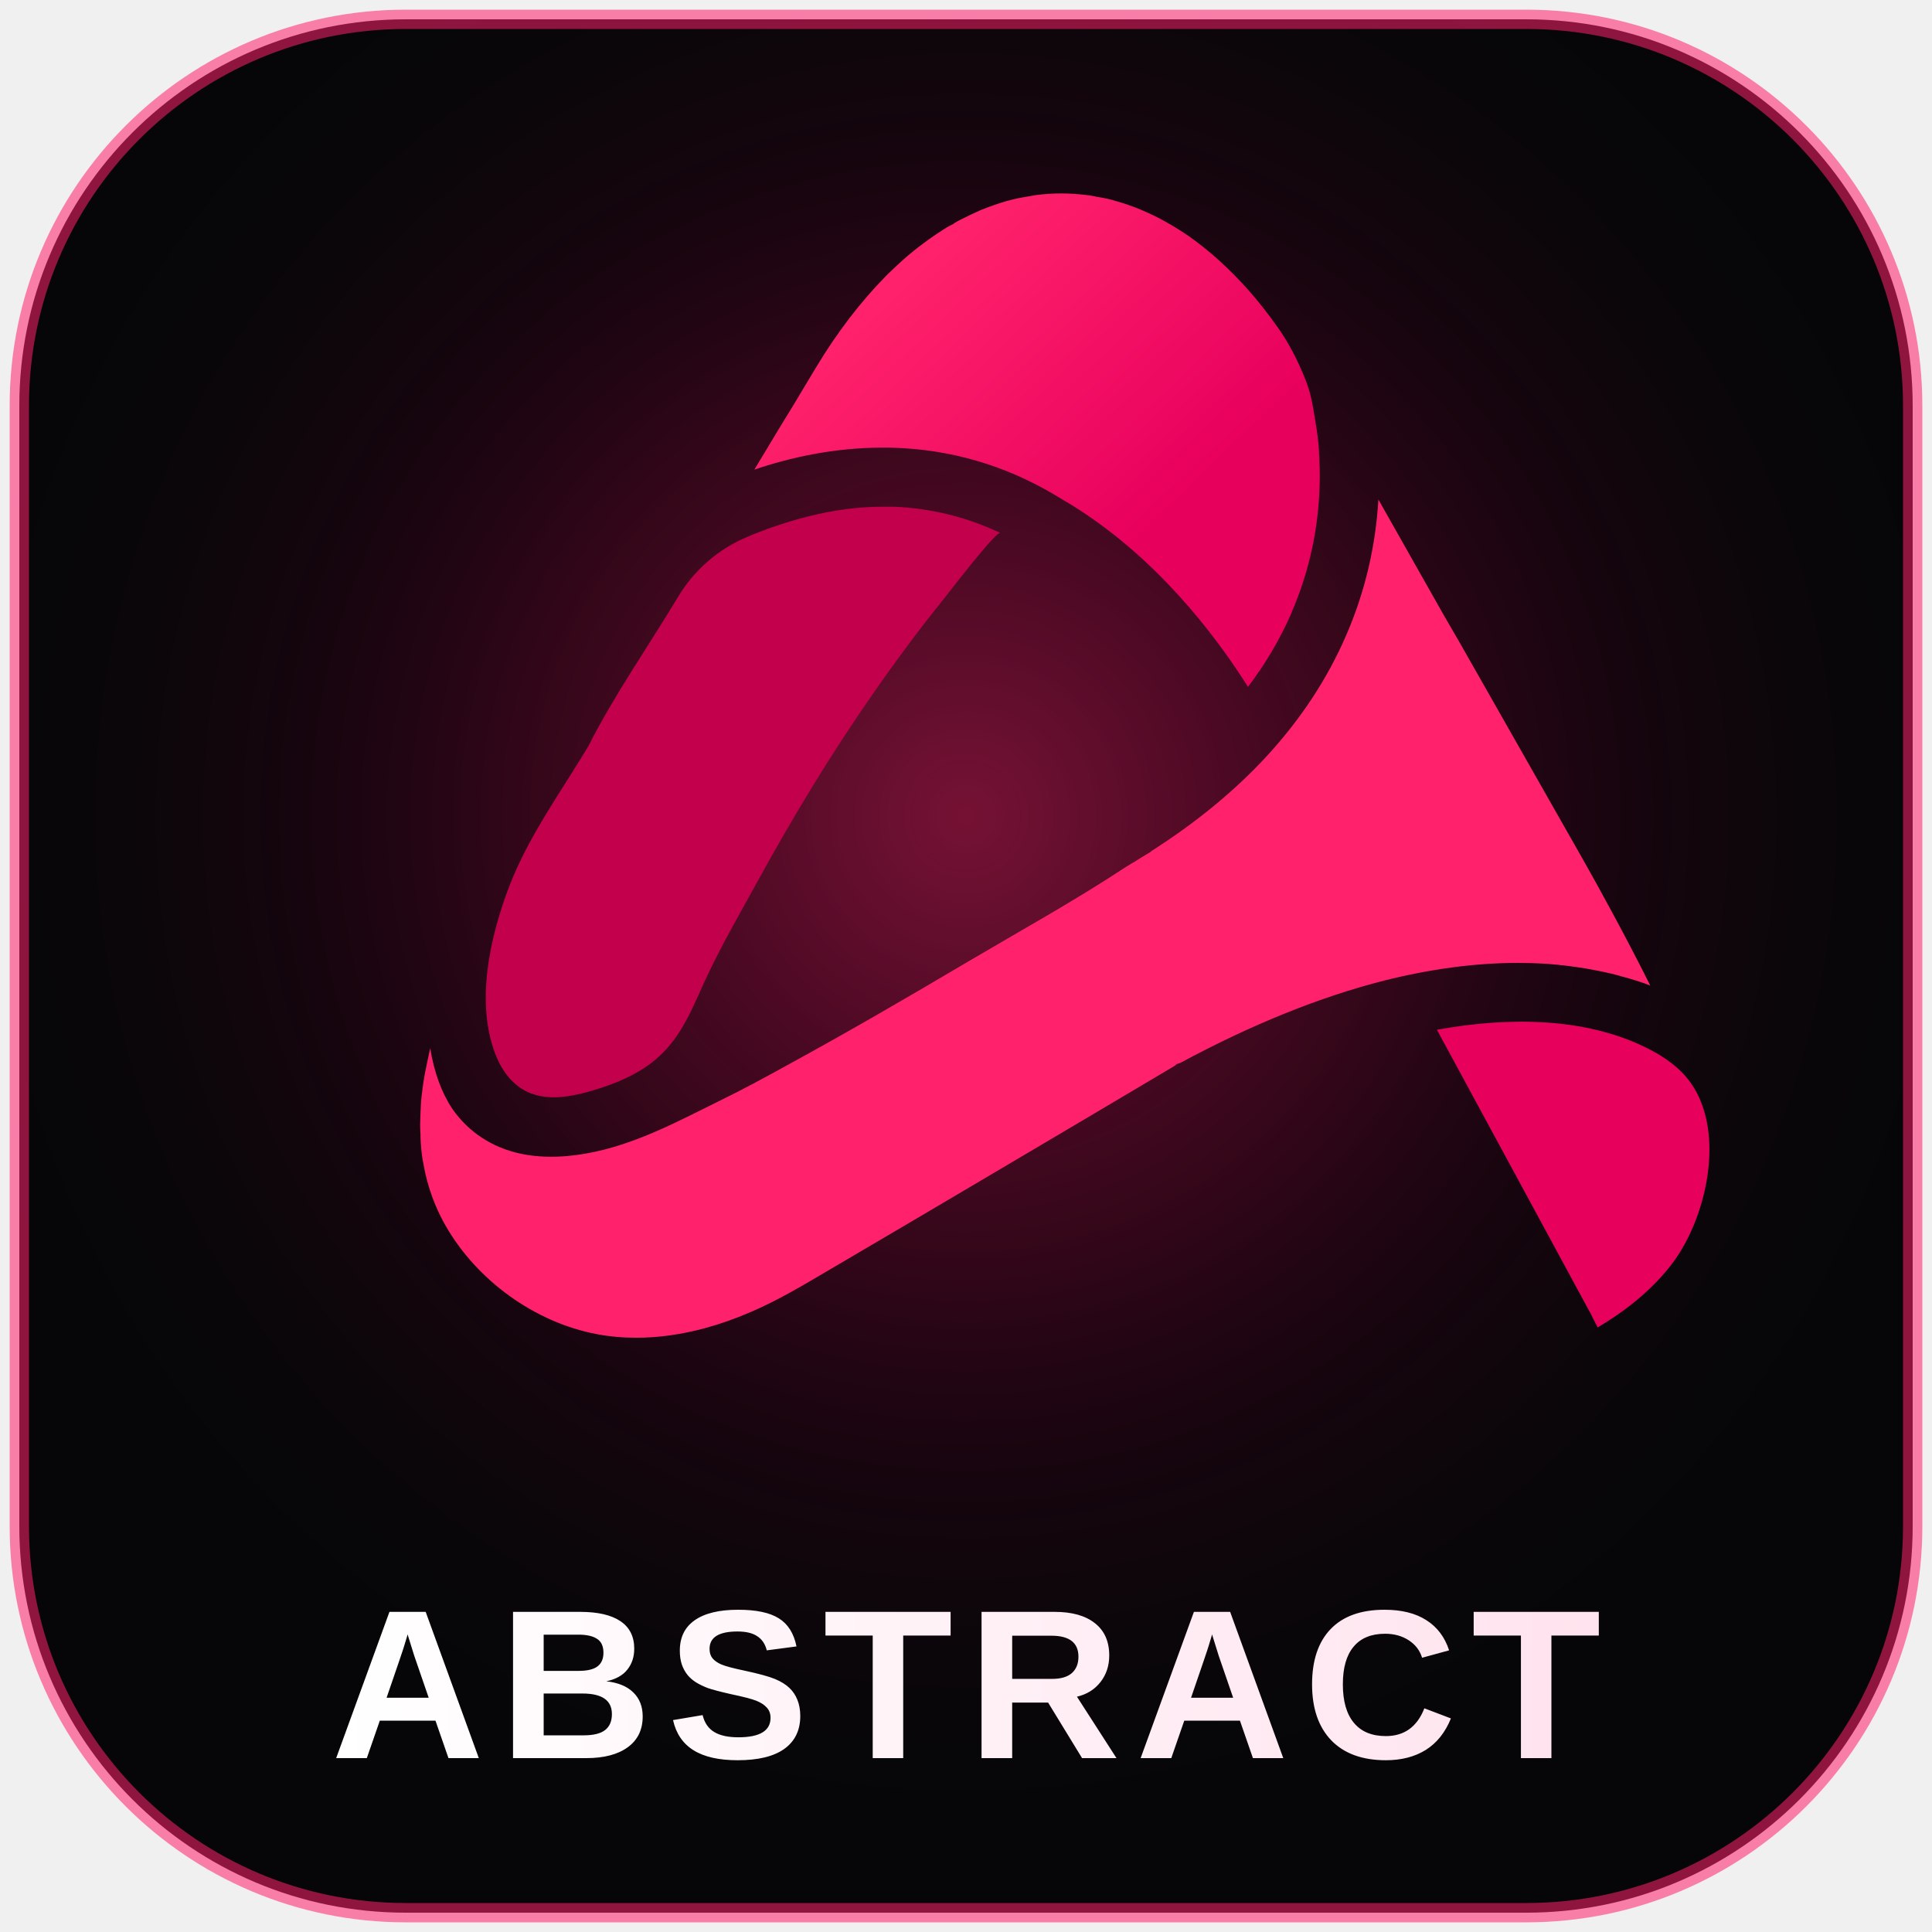
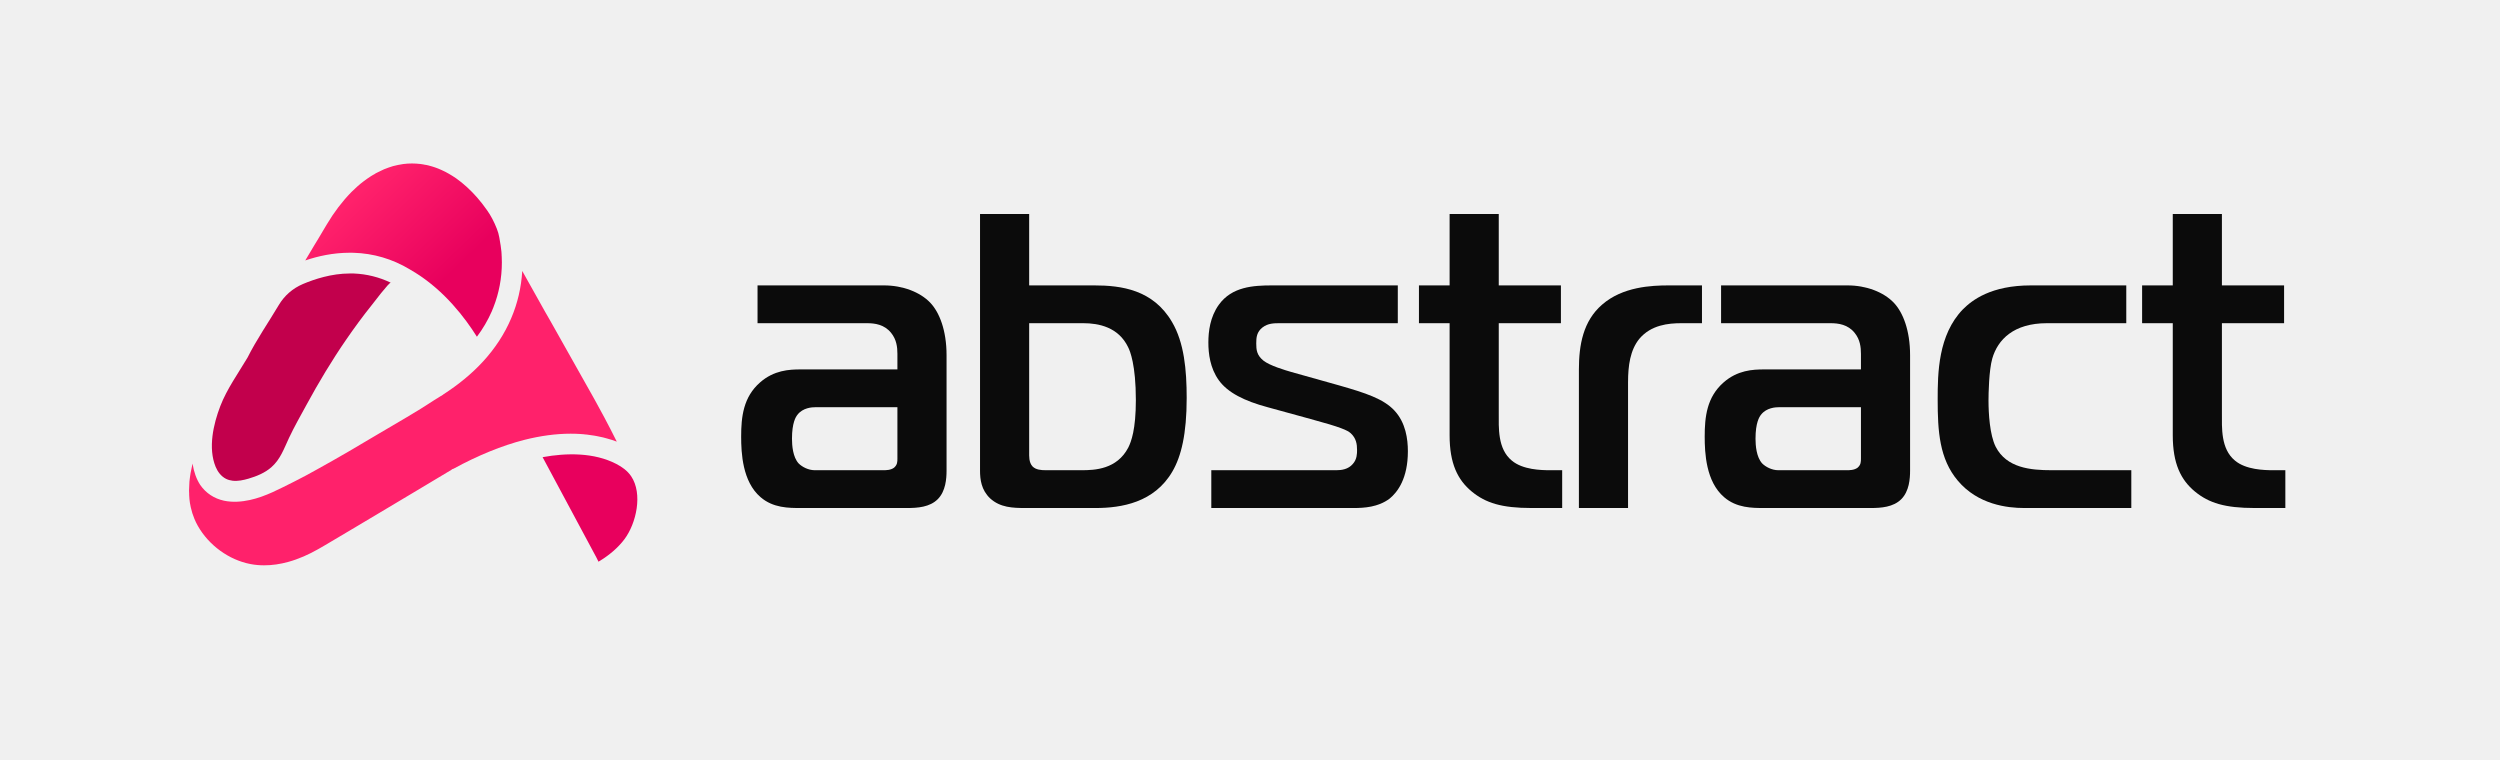
- <svg xmlns="http://www.w3.org/2000/svg" viewBox="0 0 200 200" width="200" height="200" role="img" aria-label="Abstract Security">
+ <svg xmlns="http://www.w3.org/2000/svg" width="1505" height="457" viewBox="0 0 1505 457" fill="none">
+   <g clip-path="url(#clip0_86_119)">
+     <path d="M358.658 334.913L326.645 275.216C341.057 272.563 357.657 272.379 370.963 279.26C374.467 281.072 377.761 283.436 379.948 286.693C387.088 297.277 383.031 315.137 375.89 324.644C372.096 329.687 366.853 334.231 360.292 338.144C359.923 337.435 359.422 336.437 358.685 334.913H358.658Z" fill="#E8005D" />
+     <path d="M140.031 289.394C138.635 289.237 137.291 288.869 136.026 288.239C133.128 286.768 131.046 284.01 129.808 281.016C125.171 269.749 128.438 255.33 132.627 244.457C136.606 234.161 143.378 224.759 148.99 215.304C154.444 204.43 161.585 194.135 167.803 183.682C171.175 177.983 176.208 173.597 182.321 170.996C189.172 168.081 199.606 164.641 210.488 164.641C210.488 164.641 211.383 164.641 211.621 164.641H212.2H212.411H212.938C220.737 164.956 228.22 166.821 235.255 170.182C234.359 169.762 224.558 182.684 223.688 183.787C218.366 190.432 213.333 197.287 208.511 204.299C199.737 217.011 191.806 230.274 184.429 243.853C180.898 250.34 177.157 256.879 174.021 263.55C170.886 270.221 168.83 276.472 163.35 281.279C159.45 284.693 154.549 286.689 149.57 288.16C146.487 289.053 143.167 289.762 140.031 289.394Z" fill="#C2004C" />
+     <path d="M287.076 202.678C279.83 191.122 267.631 175.232 250.32 164.359L246.499 162.048C236.118 155.85 224.814 152.54 212.905 152.173C212.167 152.146 211.376 152.146 210.612 152.146C200.468 152.146 191.299 154.221 183.763 156.795L189.323 147.471L191.641 143.663L195.04 137.938L196.621 135.285C201.048 127.826 206.001 121.313 211.297 115.876L211.851 115.324C212.957 114.248 214.038 113.197 215.144 112.225C216.383 111.122 217.7 110.045 219.07 109.021C220.493 107.944 221.89 106.972 223.286 106.079C223.839 105.712 224.287 105.423 224.735 105.213L225.447 104.845L225.578 104.714C225.842 104.556 226.105 104.399 226.369 104.241L227.107 103.873C228.266 103.269 229.504 102.665 231.033 101.982L231.27 101.877C233.167 101.116 234.906 100.512 236.566 100.012L236.908 99.934C237.83 99.697 238.674 99.461 239.596 99.303L242.731 98.752C244.497 98.516 246.262 98.41 248.027 98.41C249.635 98.41 251.347 98.516 253.139 98.726C253.771 98.804 254.43 98.909 255.062 99.014L255.115 99.067L256.696 99.33C257.012 99.382 257.328 99.461 257.697 99.54C258.461 99.724 259.146 99.907 259.779 100.118L260.411 100.301C260.885 100.459 261.386 100.59 261.86 100.774L262.888 101.142L263.916 101.536C264.548 101.798 265.233 102.087 265.918 102.403C267.341 103.033 268.79 103.768 270.266 104.635C271.688 105.449 273.111 106.342 274.639 107.393C278.987 110.466 283.229 114.353 287.208 118.87C289.263 121.207 291.292 123.834 293.268 126.644C295.508 129.822 297.457 133.525 299.091 137.701C299.776 139.408 300.277 141.194 300.593 143.006C301.252 146.657 301.7 149.599 301.858 151.49C301.91 152.068 301.963 152.645 301.963 153.197V153.512C302.016 153.906 302.042 154.274 302.042 154.694V154.957C302.095 155.928 302.121 156.926 302.121 157.977C302.121 167.379 300.408 176.467 297.036 185.002L296.93 185.265C296.851 185.475 296.772 185.659 296.693 185.843L296.562 186.132L296.456 186.421L296.351 186.657L296.272 186.893C296.272 186.893 296.166 187.156 296.114 187.287C293.769 192.698 290.738 197.872 287.05 202.783L287.076 202.678Z" fill="url(#paint0_linear_86_119)" />
+     <path d="M159.014 340.322C156.247 340.322 153.481 340.085 150.767 339.56C144.18 338.299 137.962 335.437 132.56 331.523C127.159 327.61 122.39 322.436 119.07 316.527C118.305 315.187 117.647 313.795 117.041 312.377C116.092 310.092 115.354 307.754 114.827 305.338C114.696 304.655 114.564 303.972 114.432 303.263L114.3 302.554C114.195 301.924 114.116 301.188 114.037 300.427C113.958 299.613 113.905 298.746 113.879 297.958V297.328C113.826 296.566 113.8 295.936 113.8 295.332C113.8 294.412 113.958 290.525 114.037 289.947C114.037 289.947 114.169 288.582 114.248 288.109L114.485 286.349C114.485 286.349 114.748 284.747 114.748 284.695C114.748 284.695 115.776 279.573 115.908 279.101C116.725 284.196 118.279 288.503 120.545 291.944C123.97 296.907 128.977 300.164 134.879 301.425C139.99 302.502 145.339 302.108 150.424 301.005C160.015 298.903 168.421 294.229 177.116 289.921C181.674 287.663 186.127 285.22 190.553 282.751C203.385 275.686 216.032 268.254 228.601 260.742C239.483 254.255 250.655 248.03 261.194 241.018L262.617 240.125L263.644 239.521L263.697 239.468C264.145 239.206 264.593 238.917 265.041 238.628L266.727 237.604L266.859 237.446C276.081 231.51 284.065 224.918 290.652 217.774C298.029 209.764 303.8 200.939 307.778 191.51C311.599 182.554 313.812 173.021 314.392 163.119L328.067 187.545L331.281 193.139L356.945 238.733L358.289 241.149C360.528 245.168 366.193 255.516 371.305 265.863C369.408 265.128 367.405 264.498 365.245 263.92C364.507 263.684 363.769 263.5 363.005 263.316C361.846 263.053 360.713 262.791 359.501 262.581L357.814 262.265C356.418 262.029 354.916 261.819 353.414 261.635L353.072 261.582H352.729C352.307 261.504 351.86 261.451 351.385 261.425C350.727 261.346 350.068 261.32 349.409 261.267C347.354 261.136 345.483 261.083 343.533 261.083C334.759 261.083 325.353 262.344 315.604 264.813C302.14 268.28 287.806 274.11 272.919 282.226L272.181 282.462L271.865 282.751L271.76 282.804L271.681 282.883C264.935 286.927 258.164 290.972 251.419 295.016C245.069 298.825 238.719 302.607 232.369 306.389C226.598 309.829 220.802 313.296 215.005 316.737C209.946 319.757 204.887 322.751 199.828 325.745C194.295 329.028 188.814 332.39 182.886 334.938C179.803 336.277 176.668 337.406 173.427 338.299C168.71 339.586 163.81 340.348 158.909 340.322H159.014Z" fill="#FF216B" />
+   </g>
+   <path d="M1375.78 305.826H1357.32C1339.36 305.826 1329.76 302.792 1321.41 295.965C1312.81 288.884 1308.01 279.023 1308.01 262.081V194.567H1289.55V171.81H1308.01V128.824H1337.59V171.81H1375.02V194.567H1337.59V248.427C1337.59 257.53 1336.84 270.173 1345.43 277.253C1352.01 282.816 1363.13 283.069 1368.44 283.069H1375.78V305.826Z" fill="#0B0B0B" />
+   <path d="M1283.05 305.826H1218.57C1208.46 305.826 1190.76 303.803 1178.62 289.39C1167.5 276.241 1166.48 259.552 1166.48 240.588C1166.48 224.658 1166.74 201.647 1181.66 186.223C1187.22 180.66 1198.6 171.81 1222.62 171.81H1280.02V194.567H1232.23C1212.25 194.567 1202.64 204.429 1199.36 215.808C1197.33 222.888 1197.08 237.048 1197.08 241.094C1197.08 248.932 1197.84 261.828 1201.38 268.908C1207.95 281.804 1222.62 283.068 1235.01 283.068H1283.05V305.826Z" fill="#0B0B0B" />
+   <path d="M1036.09 171.81H1112.2C1123.58 171.81 1133.94 175.856 1140.01 182.177C1145.58 187.993 1149.87 198.866 1149.87 213.785V283.321C1149.87 288.126 1149.37 295.711 1144.56 300.516C1139.76 305.32 1132.43 305.826 1126.11 305.826H1062.13C1054.8 305.826 1045.44 305.826 1037.86 299.251C1026.98 289.896 1026.23 272.701 1026.23 262.84C1026.23 250.955 1027.49 239.071 1037.6 230.221C1045.95 222.888 1055.05 222.382 1062.13 222.382H1120.29V213.026C1120.29 208.98 1119.78 204.429 1116.5 200.383C1112.45 195.326 1106.64 194.567 1102.08 194.567H1036.09V171.81ZM1120.29 245.139H1070.98C1068.96 245.139 1063.4 245.392 1060.11 249.691C1059.1 250.955 1056.82 254.495 1056.82 264.104C1056.82 268.15 1057.33 275.23 1060.87 279.023C1062.89 281.046 1066.68 283.068 1070.48 283.068H1111.69C1113.46 283.068 1116.24 283.068 1118.27 281.551C1120.29 279.781 1120.29 278.011 1120.29 275.988V245.139Z" fill="#0B0B0B" />
+   <path d="M950.5 305.826V222.382C950.5 207.716 953.029 193.303 964.407 183.441C976.797 172.568 994.245 171.81 1004.61 171.81H1024.59V194.567H1012.2C1004.36 194.567 993.992 195.579 986.912 203.923C981.349 210.75 980.085 220.106 980.085 230.221V305.826H950.5Z" fill="#0B0B0B" />
+   <path d="M940.431 305.826H921.972C904.019 305.826 894.41 302.792 886.066 295.965C877.469 288.884 872.664 279.023 872.664 262.081V194.567H854.206V171.81H872.664V128.824H902.249V171.81H939.672V194.567H902.249V248.427C902.249 257.53 901.49 270.173 910.088 277.253C916.662 282.816 927.788 283.069 933.098 283.069H940.431V305.826Z" fill="#0B0B0B" />
+   <path d="M729.206 305.826V283.068H804.558C807.592 283.068 811.638 282.563 814.42 279.275C816.948 276.494 816.948 272.954 816.948 270.931C816.948 267.391 816.443 263.851 813.155 260.817C811.132 259.047 807.592 257.277 788.881 252.219L763.089 245.139C748.929 241.346 739.067 236.289 733.757 228.956C728.447 221.623 727.436 212.773 727.436 206.199C727.436 199.624 728.447 190.774 733.757 183.441C741.596 172.568 754.492 171.81 765.87 171.81H841.476V194.567H770.422C767.135 194.567 763.342 194.567 760.055 197.096C756.515 199.877 756.262 203.165 756.262 206.705C756.262 210.497 756.515 213.785 760.56 217.072C764.353 220.106 773.709 222.888 777.249 223.899L806.075 231.991C822.005 236.542 832.879 240.082 839.453 247.162C846.28 254.495 847.544 264.357 847.544 271.69C847.544 287.873 841.476 296.217 836.419 300.263C829.591 305.32 821.247 305.826 814.925 305.826H729.206Z" fill="#0B0B0B" />
+   <path d="M589.976 128.824H619.561V171.81H658.754C674.937 171.81 694.155 174.339 705.534 193.809C712.867 206.199 714.384 222.635 714.384 239.577C714.384 261.323 711.097 274.724 705.786 283.827C694.913 302.539 675.19 305.826 659.513 305.826H617.285C609.699 305.826 602.114 305.573 596.045 300.01C590.735 294.953 589.976 288.632 589.976 283.321V128.824ZM619.561 194.567V271.943C619.561 274.724 619.308 278.264 621.584 280.793C623.607 282.816 626.641 283.069 629.675 283.069H651.169C659.007 283.069 672.409 282.563 679.236 269.414C681.006 265.874 683.788 258.541 683.788 240.841C683.788 219.601 680.248 211.256 679.236 209.233C673.42 196.843 661.283 194.567 652.18 194.567H619.561Z" fill="#0B0B0B" />
+   <path d="M456.039 171.81H532.15C543.529 171.81 553.896 175.856 559.965 182.177C565.528 187.993 569.827 198.866 569.827 213.785V283.321C569.827 288.126 569.321 295.711 564.517 300.516C559.712 305.32 552.379 305.826 546.058 305.826H482.084C474.751 305.826 465.395 305.826 457.809 299.251C446.936 289.896 446.178 272.701 446.178 262.84C446.178 250.955 447.442 239.071 457.557 230.221C465.901 222.888 475.004 222.382 482.084 222.382H540.242V213.026C540.242 208.98 539.736 204.429 536.449 200.383C532.403 195.326 526.587 194.567 522.036 194.567H456.039V171.81ZM540.242 245.139H490.934C488.911 245.139 483.348 245.392 480.061 249.691C479.05 250.955 476.774 254.495 476.774 264.104C476.774 268.15 477.28 275.23 480.82 279.023C482.843 281.046 486.636 283.068 490.428 283.068H531.645C533.415 283.068 536.196 283.068 538.219 281.551C540.242 279.781 540.242 278.011 540.242 275.988V245.139Z" fill="#0B0B0B" />
  <defs>
-     <radialGradient id="glow" cx="50%" cy="42%" r="55%">
-       <stop offset="0" stop-color="#FF216B" stop-opacity="0.45" />
-       <stop offset="0.55" stop-color="#E8005D" stop-opacity="0.12" />
-       <stop offset="1" stop-color="#060608" stop-opacity="0" />
-     </radialGradient>
-     <linearGradient id="abm-grad" x1="66.042" y1="9.067" x2="112.992" y2="58.459" gradientUnits="userSpaceOnUse">
+     <linearGradient id="paint0_linear_86_119" x1="219.317" y1="112.987" x2="295.097" y2="191.924" gradientUnits="userSpaceOnUse">
      <stop stop-color="#FF216B" />
      <stop offset="0.672" stop-color="#E8005D" />
    </linearGradient>
-     <linearGradient id="wm" x1="0" y1="0" x2="1" y2="0">
-       <stop offset="0" stop-color="#FFFFFF" />
-       <stop offset="1" stop-color="#FFE3EE" />
-     </linearGradient>
+     <clipPath id="clip0_86_119">
+       <rect width="269.889" height="241.969" fill="white" transform="translate(113.817 98.3582)" />
+     </clipPath>
  </defs>
-   <rect x="2" y="2" width="196" height="196" rx="40" fill="#060608" stroke="#FF216B" stroke-width="2" stroke-opacity="0.55" />
-   <rect x="2" y="2" width="196" height="196" rx="40" fill="url(#glow)" />
-   <g transform="translate(43.5 20) scale(0.79)">
-     <path fill="#E8005D" d="M153.268 146.625L133.228 109.622C142.25 107.978 152.641 107.864 160.971 112.129C163.164 113.252 165.226 114.717 166.595 116.736C171.065 123.297 168.525 134.367 164.055 140.26C161.68 143.385 158.397 146.201 154.291 148.627C154.06 148.188 153.746 147.569 153.284 146.625H153.268Z" />
-     <path fill="#C2004C" d="M16.41 118.411C15.535 118.313 14.694 118.085 13.902 117.694C12.088 116.782 10.785 115.074 10.01 113.218C7.107 106.233 9.152 97.296 11.775 90.557C14.265 84.175 18.504 78.347 22.018 72.487C25.432 65.747 29.902 59.366 33.794 52.886C35.906 49.354 39.056 46.635 42.883 45.024C47.171 43.217 53.703 41.084 60.514 41.084C60.514 41.084 61.075 41.084 61.224 41.084H61.587H61.719H62.048C66.931 41.279 71.615 42.435 76.019 44.519C75.458 44.258 69.322 52.268 68.778 52.952C65.446 57.07 62.296 61.319 59.278 65.666C53.785 73.545 48.82 81.766 44.202 90.182C41.992 94.203 39.65 98.257 37.687 102.392C35.724 106.527 34.438 110.401 31.007 113.38C28.566 115.497 25.498 116.734 22.381 117.645C20.451 118.199 18.372 118.638 16.41 118.411Z" />
-     <path fill="url(#abm-grad)" d="M108.458 64.661C103.922 57.498 96.285 47.649 85.449 40.91L83.057 39.477C76.558 35.635 69.483 33.584 62.028 33.356C61.566 33.34 61.071 33.34 60.593 33.34C54.242 33.34 48.502 34.626 43.785 36.221L47.265 30.442L48.717 28.081L50.845 24.532L51.834 22.888C54.605 18.265 57.706 14.228 61.021 10.858L61.368 10.516C62.06 9.849 62.736 9.197 63.429 8.595C64.204 7.911 65.029 7.244 65.887 6.609C66.778 5.942 67.652 5.339 68.526 4.786C68.873 4.558 69.153 4.379 69.433 4.249L69.878 4.021L69.961 3.939C70.126 3.842 70.291 3.744 70.456 3.646L70.918 3.418C71.644 3.044 72.419 2.669 73.375 2.246L73.524 2.181C74.711 1.709 75.8 1.335 76.839 1.025L77.053 0.976C77.631 0.83 78.158 0.683 78.736 0.586L80.699 0.244C81.804 0.097 82.909 0.032 84.014 0.032C85.02 0.032 86.092 0.097 87.214 0.228C87.61 0.276 88.022 0.342 88.418 0.407L88.451 0.439L89.441 0.602C89.638 0.635 89.836 0.683 90.067 0.732C90.546 0.846 90.974 0.96 91.371 1.09L91.766 1.204C92.063 1.302 92.376 1.383 92.673 1.497L93.317 1.725L93.96 1.969C94.356 2.132 94.785 2.311 95.213 2.507C96.104 2.897 97.011 3.353 97.935 3.89C98.826 4.395 99.716 4.949 100.673 5.6C103.395 7.504 106.05 9.914 108.54 12.714C109.827 14.163 111.097 15.791 112.334 17.532C113.736 19.502 114.957 21.798 115.98 24.386C116.408 25.444 116.721 26.551 116.92 27.674C117.332 29.937 117.612 31.761 117.711 32.933C117.744 33.291 117.777 33.649 117.777 33.991V34.186C117.81 34.43 117.827 34.658 117.827 34.919V35.081C117.859 35.684 117.876 36.302 117.876 36.954C117.876 42.782 116.804 48.414 114.692 53.705L114.627 53.868C114.577 53.998 114.528 54.112 114.478 54.226L114.396 54.405L114.33 54.584L114.264 54.731L114.214 54.877C114.214 54.877 114.148 55.04 114.115 55.121C112.647 58.475 110.751 61.682 108.441 64.726L108.458 64.661Z" />
-     <path fill="#FF216B" d="M28.293 149.977C26.561 149.977 24.829 149.83 23.13 149.505C19.007 148.723 15.114 146.949 11.733 144.523C8.352 142.098 5.366 138.891 3.288 135.228C2.81 134.398 2.397 133.535 2.018 132.655C1.424 131.239 0.962 129.791 0.633 128.293C0.55 127.87 0.468 127.446 0.385 127.007L0.303 126.567C0.237 126.176 0.187 125.721 0.138 125.248C0.088 124.744 0.055 124.207 0.039 123.719V123.328C0.006 122.856 -0.011 122.465 -0.011 122.09C-0.011 121.521 0.088 119.111 0.138 118.753C0.138 118.753 0.22 117.907 0.27 117.614L0.418 116.523C0.418 116.523 0.583 115.53 0.583 115.497C0.583 115.497 1.226 112.323 1.309 112.03C1.82 115.188 2.793 117.858 4.212 119.99C6.356 123.067 9.49 125.086 13.184 125.867C16.384 126.535 19.733 126.29 22.916 125.607C28.92 124.304 34.181 121.407 39.624 118.737C42.478 117.337 45.265 115.823 48.036 114.293C56.069 109.914 63.986 105.307 71.853 100.651C78.665 96.629 85.659 92.772 92.257 88.425L93.147 87.871L93.79 87.497L93.824 87.465C94.104 87.302 94.385 87.122 94.665 86.943L95.72 86.309L95.803 86.211C101.576 82.532 106.573 78.446 110.697 74.018C115.315 69.052 118.927 63.583 121.418 57.739C123.81 52.187 125.195 46.278 125.558 40.141L134.118 55.28L136.131 58.748L152.195 87.008L153.037 88.507C154.439 90.997 157.985 97.411 161.185 103.825C159.997 103.37 158.744 102.978 157.391 102.621C156.93 102.474 156.468 102.36 155.99 102.246C155.263 102.083 154.554 101.92 153.795 101.79L152.74 101.595C151.866 101.449 150.926 101.318 149.986 101.204L149.771 101.172H149.557C149.293 101.123 149.012 101.09 148.715 101.074C148.303 101.025 147.891 101.009 147.479 100.976C146.192 100.895 145.021 100.862 143.8 100.862C138.308 100.862 132.42 101.644 126.317 103.174C117.888 105.323 108.916 108.937 99.597 113.967L99.135 114.114L98.937 114.293L98.87 114.325L98.821 114.374C94.599 116.881 90.36 119.388 86.137 121.895C82.162 124.255 78.187 126.6 74.212 128.944C70.6 131.077 66.971 133.226 63.343 135.358C60.176 137.23 57.009 139.086 53.842 140.942C50.378 142.977 46.948 145.061 43.236 146.64C41.307 147.47 39.344 148.17 37.315 148.723C34.363 149.521 31.295 149.993 28.227 149.977H28.293Z" />
-   </g>
-   <text x="100" y="182" font-family="'Barlow Semi Condensed','Barlow',Arial,sans-serif" font-size="22" font-weight="700" letter-spacing="1.5" fill="url(#wm)" text-anchor="middle">ABSTRACT</text>
</svg>
